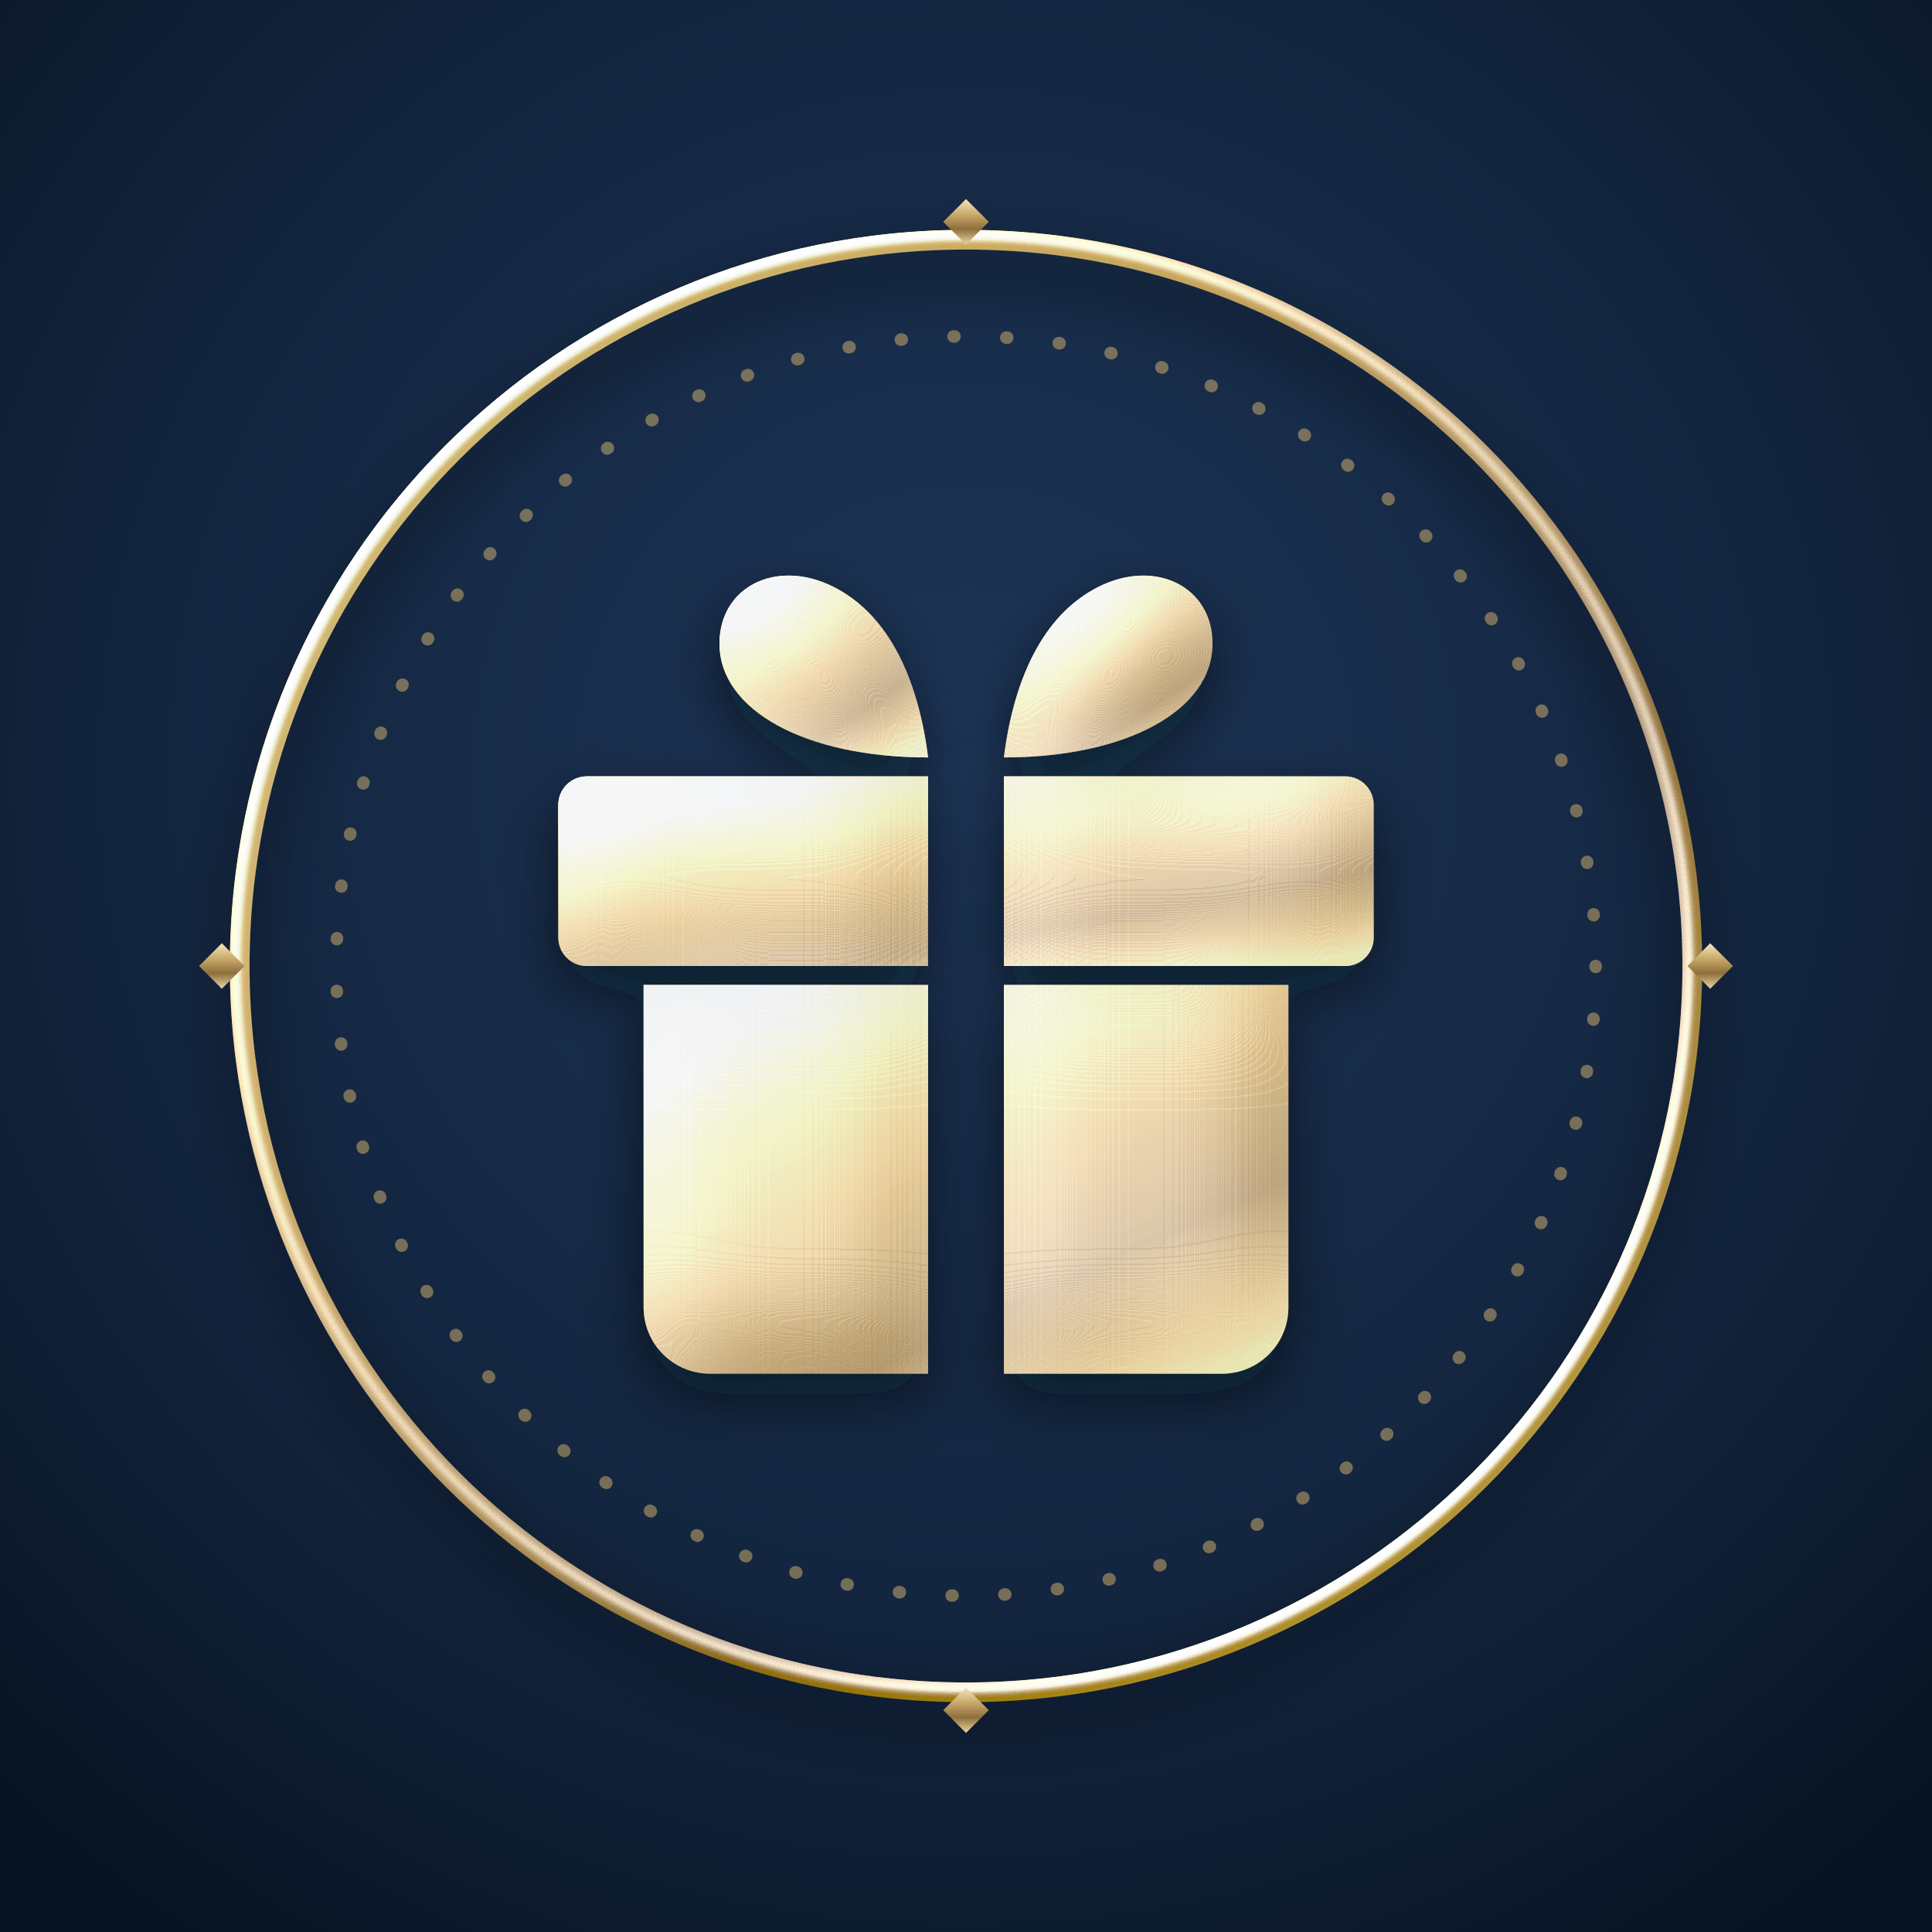
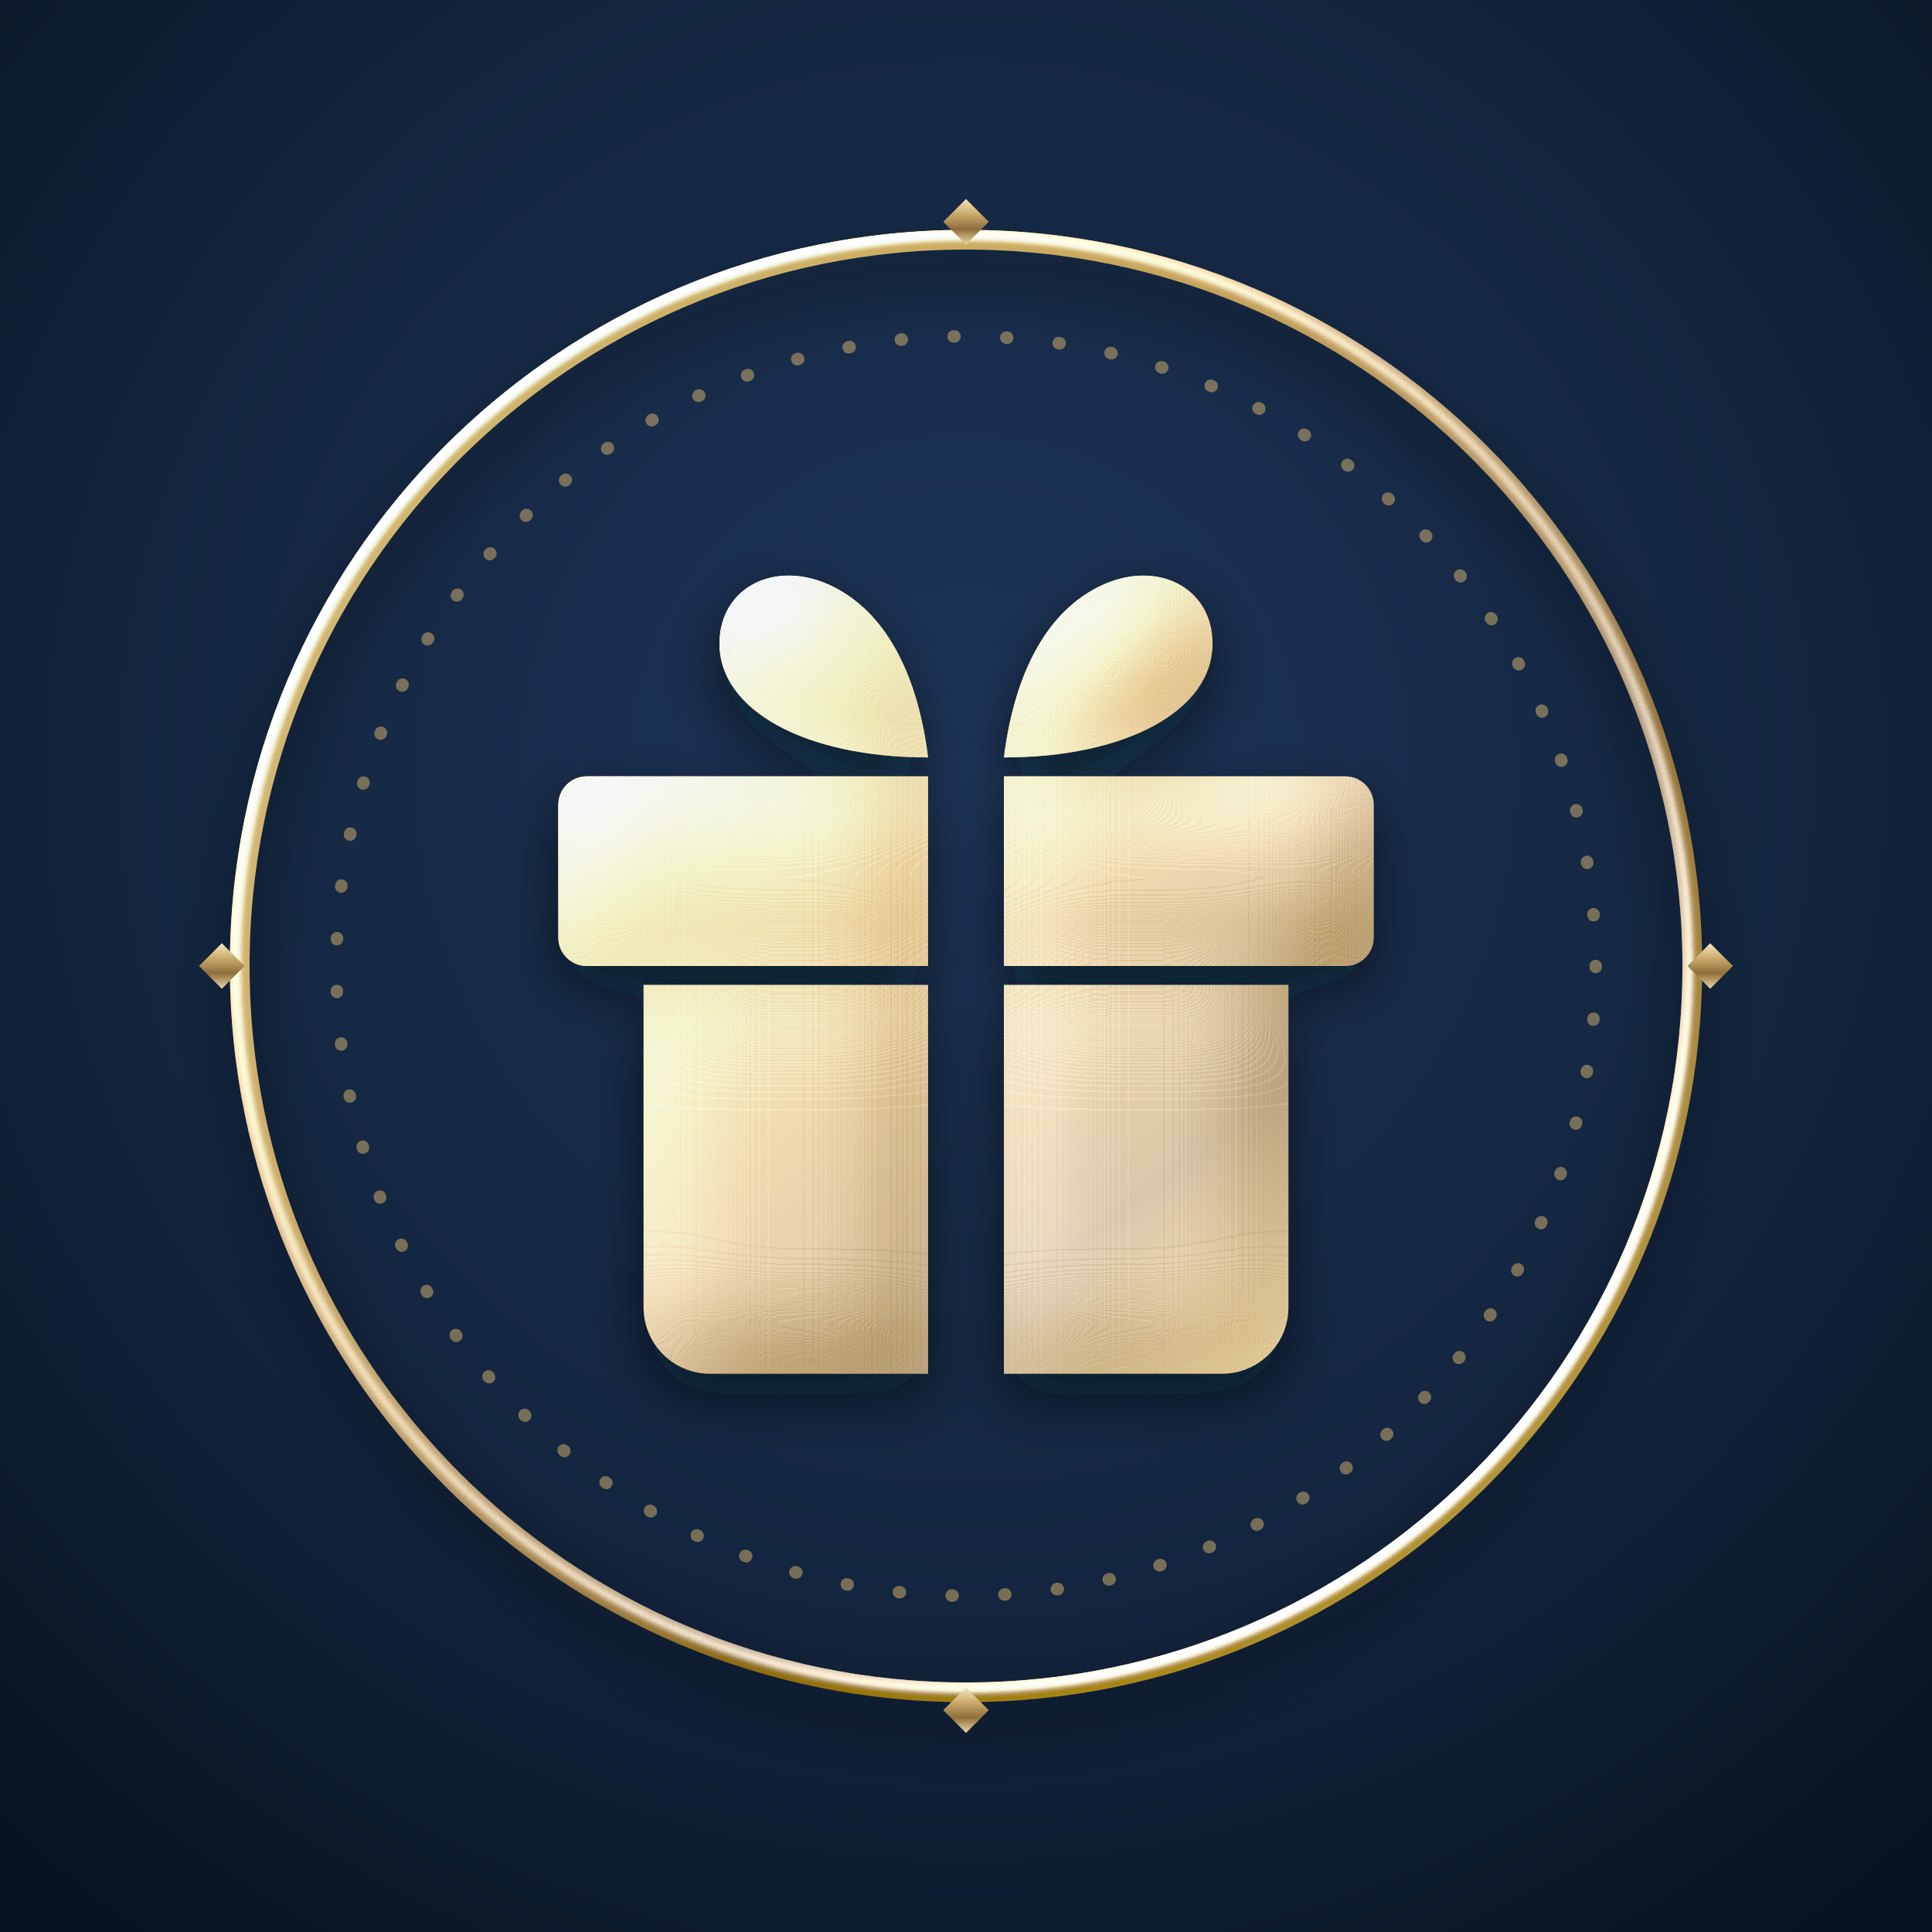
<svg xmlns="http://www.w3.org/2000/svg" width="1080" height="1080" viewBox="0 0 1080 1080">
  <defs>
    <radialGradient id="fondo" cx="50%" cy="40%" r="74%">
      <stop offset="0%" stop-color="#1D3557" />
      <stop offset="58%" stop-color="#13253F" />
      <stop offset="100%" stop-color="#081321" />
    </radialGradient>
-     <linearGradient id="oroPieza" x1="0.12" y1="0" x2="0.88" y2="1">
+     <linearGradient id="oroPieza" gradientUnits="userSpaceOnUse" x1="10" y1="0" x2="90" y2="100">
      <stop offset="0%" stop-color="#FCF2D6" />
      <stop offset="24%" stop-color="#E0C489" />
      <stop offset="52%" stop-color="#B08F49" />
      <stop offset="74%" stop-color="#8A6A36" />
      <stop offset="100%" stop-color="#E8D3A0" />
    </linearGradient>
    <linearGradient id="oroAro" x1="0" y1="0" x2="1" y2="1">
      <stop offset="0%" stop-color="#F6E7BE" />
      <stop offset="34%" stop-color="#C9A96A" />
      <stop offset="66%" stop-color="#8E6F3C" />
      <stop offset="100%" stop-color="#EBD7A6" />
    </linearGradient>
    <filter id="bisel" x="-40%" y="-40%" width="180%" height="180%">
      <feGaussianBlur in="SourceAlpha" stdDeviation="5.5" result="desenfoque" />
      <feSpecularLighting in="desenfoque" surfaceScale="9" specularConstant="1.15" specularExponent="17" lighting-color="#FFF8E8" result="luz">
        <feDistantLight azimuth="232" elevation="54" />
      </feSpecularLighting>
      <feComposite in="luz" in2="SourceAlpha" operator="in" result="luzRecortada" />
      <feComposite in="SourceGraphic" in2="luzRecortada" operator="arithmetic" k1="0" k2="1" k3="1" k4="0" result="iluminado" />
      <feSpecularLighting in="desenfoque" surfaceScale="9" specularConstant="0.95" specularExponent="17" lighting-color="#0A1A33" result="sombra">
        <feDistantLight azimuth="52" elevation="54" />
      </feSpecularLighting>
      <feComposite in="sombra" in2="SourceAlpha" operator="in" result="sombraRecortada" />
      <feComposite in="iluminado" in2="sombraRecortada" operator="arithmetic" k1="0" k2="1" k3="-1" k4="0" />
    </filter>
+     <filter id="biselFino" x="-60%" y="-60%" width="220%" height="220%">
+       <feGaussianBlur in="SourceAlpha" stdDeviation="3" result="desenfoque" />
+       <feSpecularLighting in="desenfoque" surfaceScale="6" specularConstant="1.2" specularExponent="16" lighting-color="#FFF8E8" result="luz">
+         <feDistantLight azimuth="232" elevation="56" />
+       </feSpecularLighting>
+       <feComposite in="luz" in2="SourceAlpha" operator="in" result="luzRecortada" />
+       <feComposite in="SourceGraphic" in2="luzRecortada" operator="arithmetic" k1="0" k2="1" k3="1" k4="0" result="iluminado" />
+       <feSpecularLighting in="desenfoque" surfaceScale="6" specularConstant="1" specularExponent="16" lighting-color="#0A1A33" result="sombra">
+         <feDistantLight azimuth="52" elevation="56" />
+       </feSpecularLighting>
+       <feComposite in="sombra" in2="SourceAlpha" operator="in" result="sombraRecortada" />
+       <feComposite in="iluminado" in2="sombraRecortada" operator="arithmetic" k1="0" k2="1" k3="-1" k4="0" />
+     </filter>
    <filter id="proyectada" x="-40%" y="-40%" width="180%" height="180%">
      <feDropShadow dx="0" dy="14" stdDeviation="16" flood-color="#040B15" flood-opacity="0.62" />
    </filter>
  </defs>
  <rect width="1080" height="1080" fill="url(#fondo)" />
  <g filter="url(#proyectada)">
    <circle cx="540" cy="540" r="406" fill="none" stroke="url(#oroAro)" stroke-width="11" filter="url(#bisel)" />
  </g>
  <circle cx="540" cy="540" r="352" fill="none" stroke="#C9A96A" stroke-opacity=".55" stroke-width="7" stroke-linecap="round" stroke-dasharray="0.5 29" />
  <g fill="url(#oroAro)">
    <rect x="531" y="115" width="18" height="18" transform="rotate(45 540 124)" />
    <rect x="531" y="947" width="18" height="18" transform="rotate(45 540 956)" />
    <rect x="115" y="531" width="18" height="18" transform="rotate(45 124 540)" />
    <rect x="947" y="531" width="18" height="18" transform="rotate(45 956 540)" />
  </g>
  <g filter="url(#proyectada)">
-     <g transform="translate(275 275) scale(5.3)" fill="url(#oroPieza)" filter="url(#bisel)">
-       <path d="M46 28 c-13 0 -22 -5 -22 -12 c0 -6 6 -9 12 -6 c6 3 9 10 10 18 z" />
-       <path d="M54 28 c13 0 22 -5 22 -12 c0 -6 -6 -9 -12 -6 c-6 3 -9 10 -10 18 z" />
-       <path fill-rule="evenodd" d="     M10 30 h80 a3 3 0 0 1 3 3 v14 a3 3 0 0 1 -3 3 h-80 a3 3 0 0 1 -3 -3 v-14 a3 3 0 0 1 3 -3 z     M46 30 h8 v20 h-8 z   " />
-       <path fill-rule="evenodd" d="     M16 52 h68 v34 a7 7 0 0 1 -7 7 h-54 a7 7 0 0 1 -7 -7 z     M46 52 h8 v41 h-8 z   " />
+     <g transform="translate(275 275) scale(5.3)" fill="url(#oroPieza)">
+       <g filter="url(#bisel)">
+         <path d="M46 28 c-13 0 -22 -5 -22 -12 c0 -6 6 -9 12 -6 c6 3 9 10 10 18 z" />
+         <path d="M54 28 c13 0 22 -5 22 -12 c0 -6 -6 -9 -12 -6 c-6 3 -9 10 -10 18 z" />
+         <path fill-rule="evenodd" d="     M10 30 h80 a3 3 0 0 1 3 3 v14 a3 3 0 0 1 -3 3 h-80 a3 3 0 0 1 -3 -3 v-14 a3 3 0 0 1 3 -3 z     M46 30 h8 v20 h-8 z   " />
+         <path fill-rule="evenodd" d="     M16 52 h68 v34 a7 7 0 0 1 -7 7 h-54 a7 7 0 0 1 -7 -7 z     M46 52 h8 v41 h-8 z   " />
+       </g>
    </g>
  </g>
</svg>
